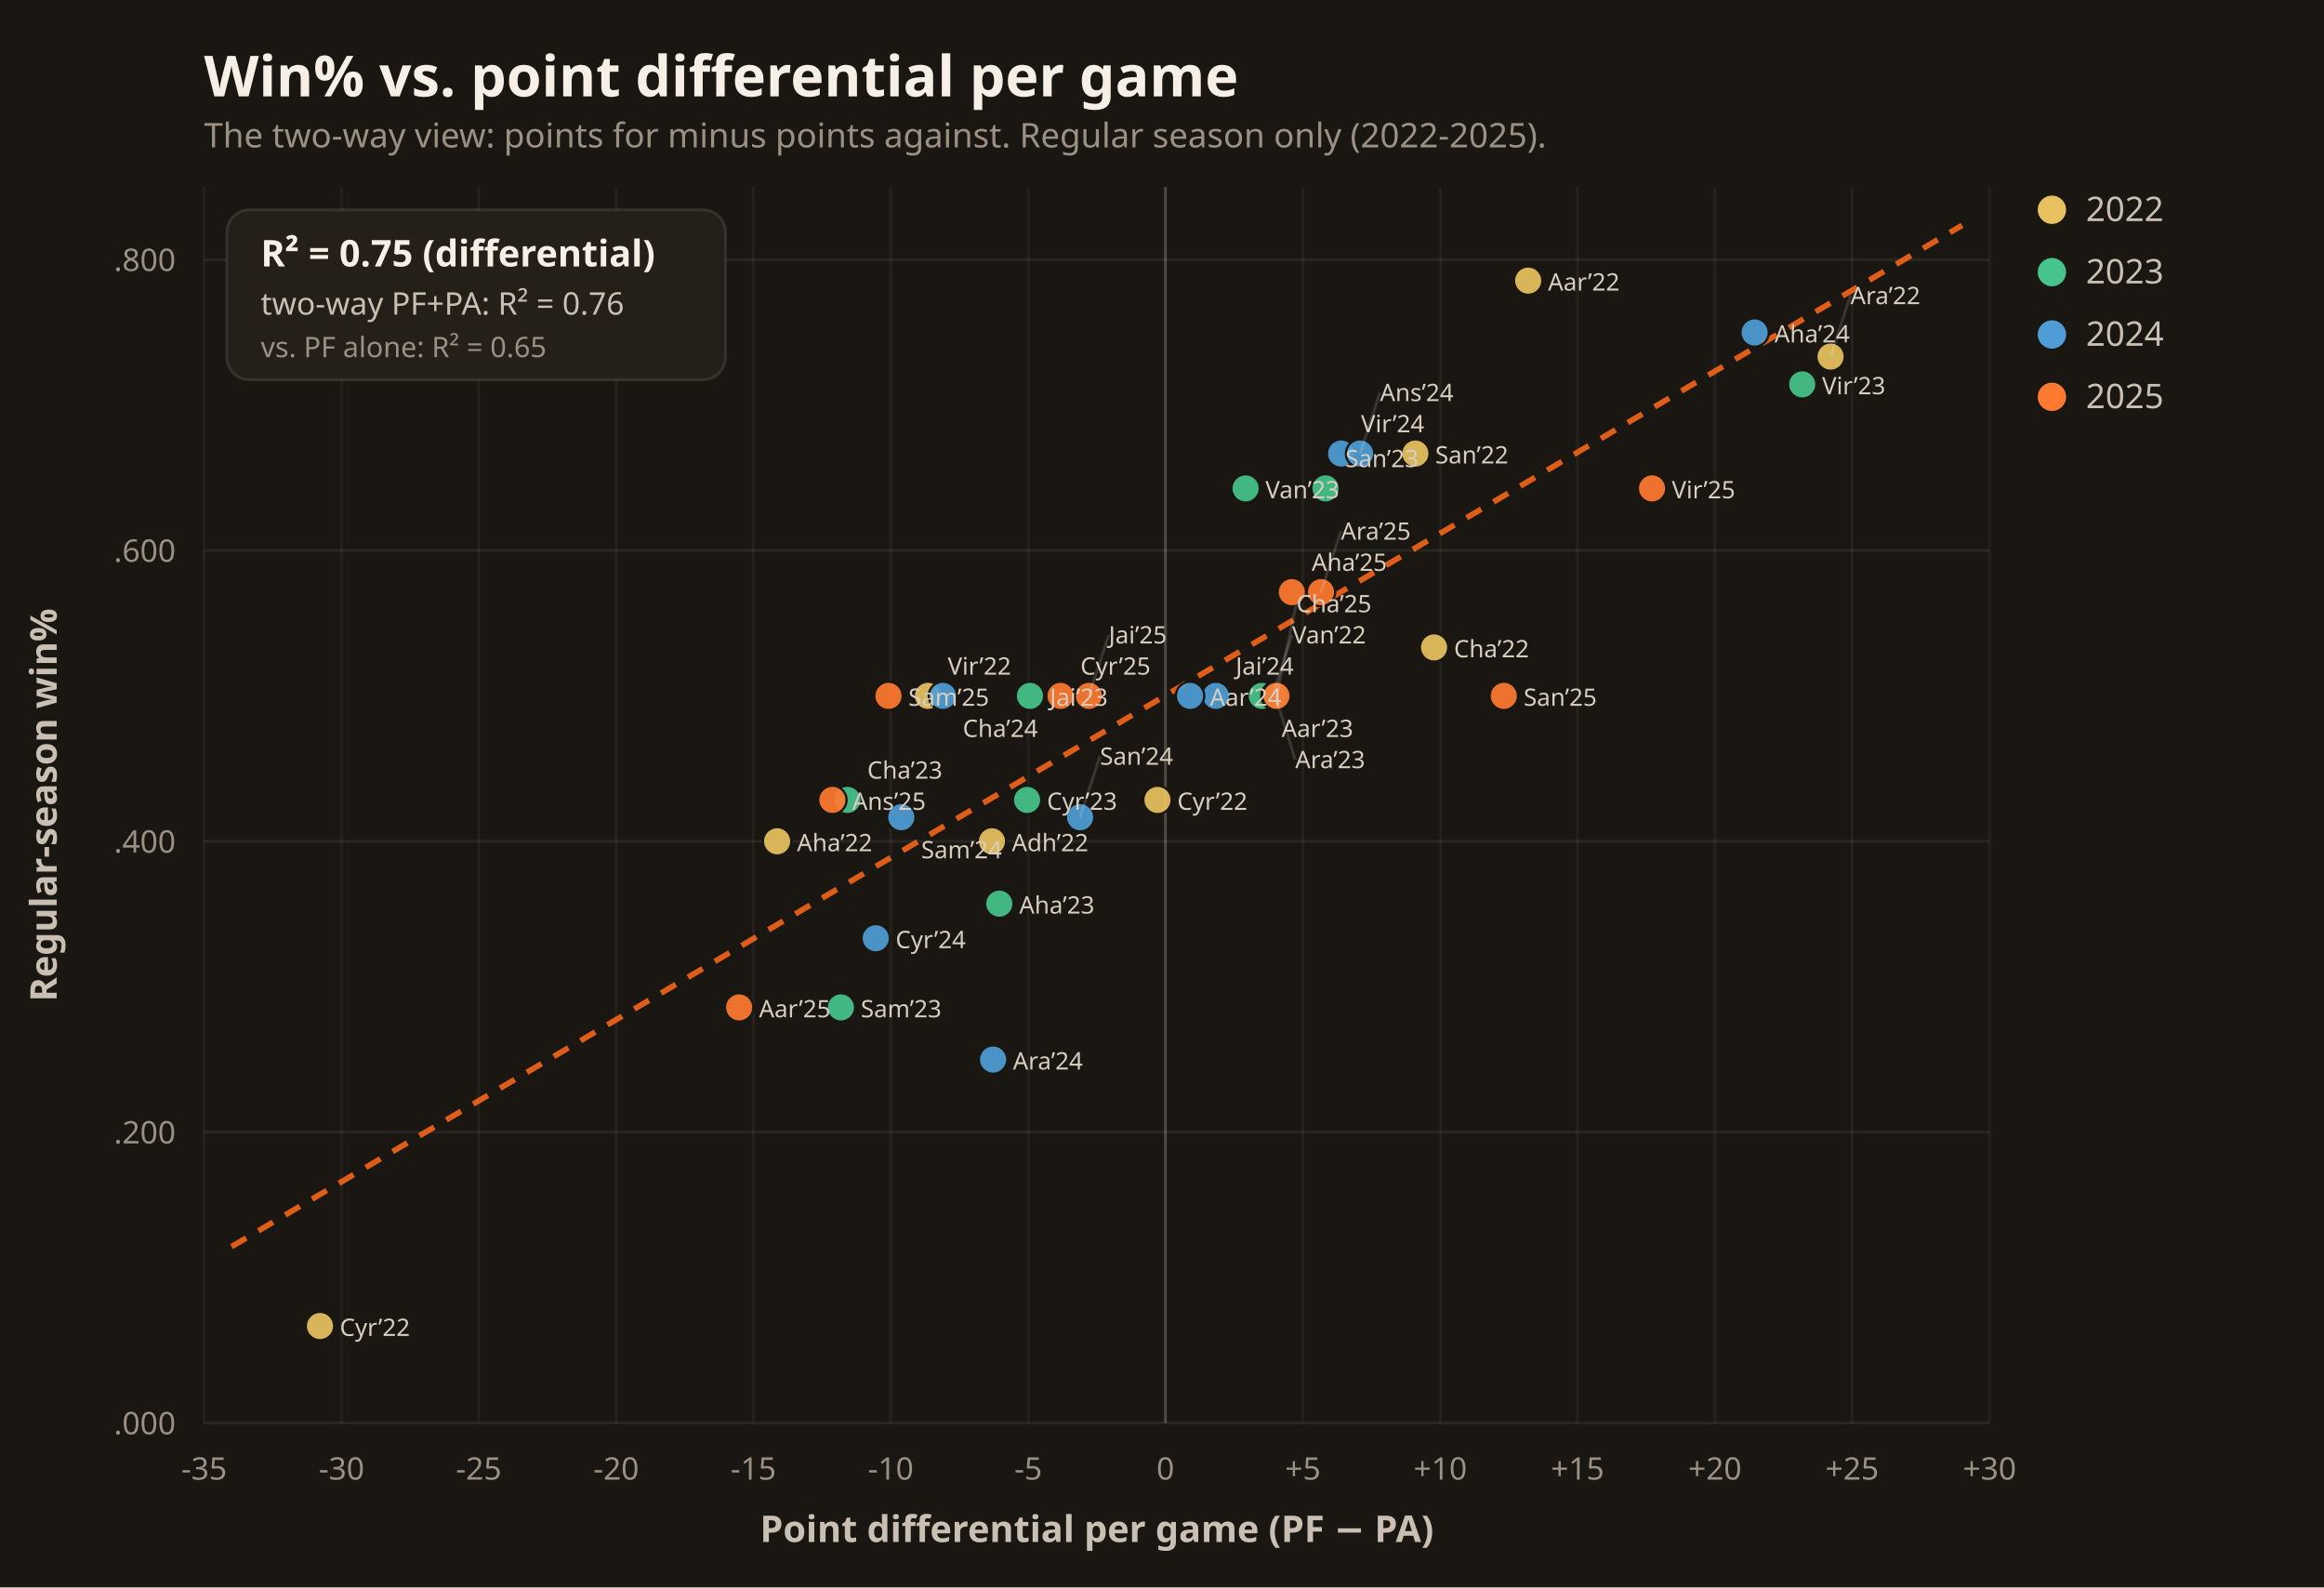
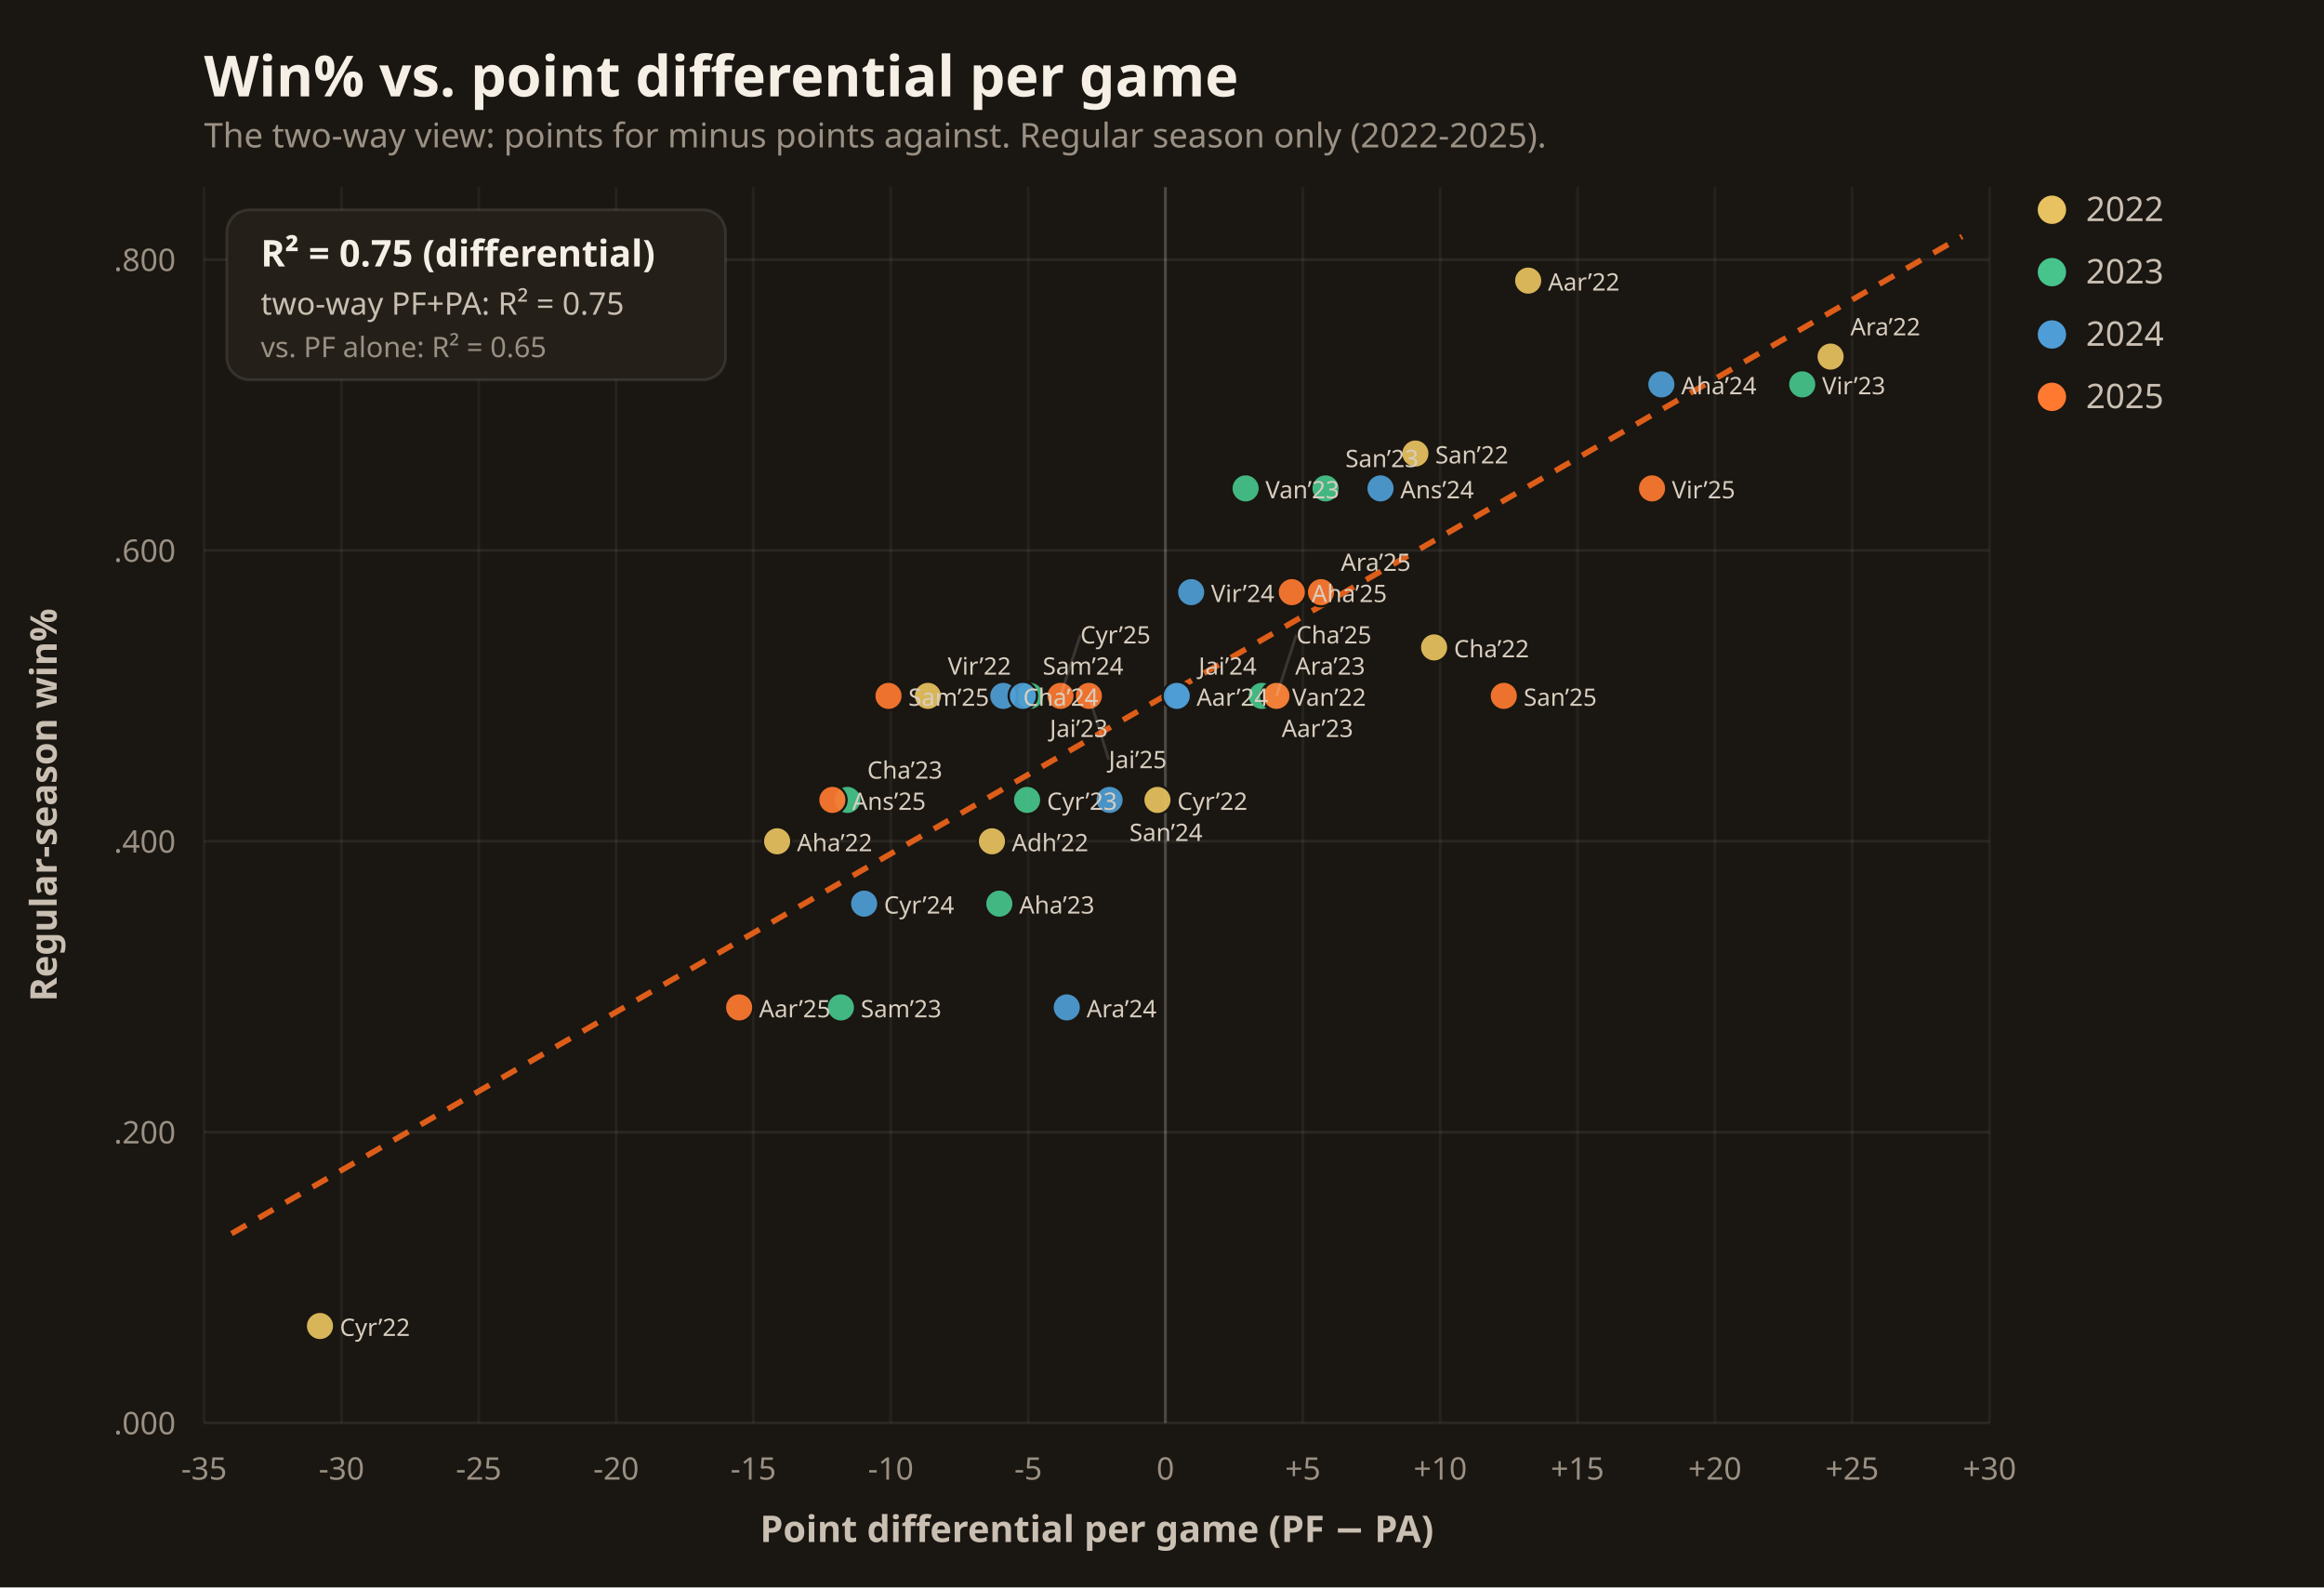
<svg xmlns="http://www.w3.org/2000/svg" width="820" height="560" viewBox="0 0 820 560" font-family="Hanken Grotesk, system-ui, sans-serif">
  <rect width="820" height="560" fill="#1a1611" />
  <text x="72" y="34" fill="#f5efe6" font-size="20" font-weight="800" font-family="Bricolage Grotesque, sans-serif">Win% vs. point differential per game</text>
  <text x="72" y="52" fill="#9a9084" font-size="12">The two-way view: points for minus points against. Regular season only (2022-2025).</text>
  <line x1="72" y1="502.0" x2="702" y2="502.0" stroke="#ffffff" stroke-opacity="0.07" />
  <text x="62" y="506.0" fill="#9a9084" font-size="11" text-anchor="end">.000</text>
  <line x1="72" y1="399.4" x2="702" y2="399.4" stroke="#ffffff" stroke-opacity="0.07" />
  <text x="62" y="403.4" fill="#9a9084" font-size="11" text-anchor="end">.200</text>
  <line x1="72" y1="296.8" x2="702" y2="296.8" stroke="#ffffff" stroke-opacity="0.07" />
  <text x="62" y="300.8" fill="#9a9084" font-size="11" text-anchor="end">.400</text>
  <line x1="72" y1="194.2" x2="702" y2="194.2" stroke="#ffffff" stroke-opacity="0.07" />
  <text x="62" y="198.2" fill="#9a9084" font-size="11" text-anchor="end">.600</text>
  <line x1="72" y1="91.6" x2="702" y2="91.6" stroke="#ffffff" stroke-opacity="0.07" />
  <text x="62" y="95.6" fill="#9a9084" font-size="11" text-anchor="end">.800</text>
  <line x1="72.0" y1="66" x2="72.0" y2="502" stroke="#ffffff" stroke-opacity="0.05" />
  <text x="72.0" y="522" fill="#9a9084" font-size="11" text-anchor="middle">-35</text>
  <line x1="120.5" y1="66" x2="120.5" y2="502" stroke="#ffffff" stroke-opacity="0.05" />
  <text x="120.5" y="522" fill="#9a9084" font-size="11" text-anchor="middle">-30</text>
  <line x1="168.9" y1="66" x2="168.9" y2="502" stroke="#ffffff" stroke-opacity="0.05" />
  <text x="168.9" y="522" fill="#9a9084" font-size="11" text-anchor="middle">-25</text>
  <line x1="217.4" y1="66" x2="217.4" y2="502" stroke="#ffffff" stroke-opacity="0.05" />
  <text x="217.4" y="522" fill="#9a9084" font-size="11" text-anchor="middle">-20</text>
  <line x1="265.8" y1="66" x2="265.8" y2="502" stroke="#ffffff" stroke-opacity="0.05" />
  <text x="265.8" y="522" fill="#9a9084" font-size="11" text-anchor="middle">-15</text>
  <line x1="314.3" y1="66" x2="314.3" y2="502" stroke="#ffffff" stroke-opacity="0.05" />
  <text x="314.3" y="522" fill="#9a9084" font-size="11" text-anchor="middle">-10</text>
  <line x1="362.8" y1="66" x2="362.8" y2="502" stroke="#ffffff" stroke-opacity="0.05" />
  <text x="362.8" y="522" fill="#9a9084" font-size="11" text-anchor="middle">-5</text>
  <line x1="411.2" y1="66" x2="411.2" y2="502" stroke="#ffffff" stroke-opacity="0.22" />
  <text x="411.2" y="522" fill="#9a9084" font-size="11" text-anchor="middle">0</text>
  <line x1="459.7" y1="66" x2="459.7" y2="502" stroke="#ffffff" stroke-opacity="0.05" />
  <text x="459.7" y="522" fill="#9a9084" font-size="11" text-anchor="middle">+5</text>
  <line x1="508.2" y1="66" x2="508.2" y2="502" stroke="#ffffff" stroke-opacity="0.05" />
  <text x="508.2" y="522" fill="#9a9084" font-size="11" text-anchor="middle">+10</text>
  <line x1="556.6" y1="66" x2="556.6" y2="502" stroke="#ffffff" stroke-opacity="0.05" />
  <text x="556.6" y="522" fill="#9a9084" font-size="11" text-anchor="middle">+15</text>
  <line x1="605.1" y1="66" x2="605.1" y2="502" stroke="#ffffff" stroke-opacity="0.05" />
  <text x="605.1" y="522" fill="#9a9084" font-size="11" text-anchor="middle">+20</text>
  <line x1="653.5" y1="66" x2="653.5" y2="502" stroke="#ffffff" stroke-opacity="0.05" />
  <text x="653.5" y="522" fill="#9a9084" font-size="11" text-anchor="middle">+25</text>
  <line x1="702.0" y1="66" x2="702.0" y2="502" stroke="#ffffff" stroke-opacity="0.05" />
  <text x="702.0" y="522" fill="#9a9084" font-size="11" text-anchor="middle">+30</text>
  <text x="387" y="544" fill="#c9bfb2" font-size="13" text-anchor="middle" font-weight="700">Point differential per game (PF − PA)</text>
  <text transform="translate(20 284) rotate(-90)" fill="#c9bfb2" font-size="13" text-anchor="middle" font-weight="700">Regular-season win%</text>
-   <line x1="81.7" y1="439.8" x2="692.3" y2="79.5" stroke="#ff6a1a" stroke-width="2" stroke-dasharray="6 5" opacity="0.85" />
+   <line x1="81.7" y1="435.2" x2="692.3" y2="83.4" stroke="#ff6a1a" stroke-width="2" stroke-dasharray="6 5" opacity="0.85" />
  <circle cx="645.9" cy="125.8" r="5" fill="#e8c260" fill-opacity="0.92" stroke="#1a1611" stroke-width="0.8" />
  <circle cx="408.4" cy="282.2" r="5" fill="#e8c260" fill-opacity="0.92" stroke="#1a1611" stroke-width="0.8" />
  <circle cx="499.4" cy="160.0" r="5" fill="#e8c260" fill-opacity="0.92" stroke="#1a1611" stroke-width="0.8" />
  <circle cx="448.9" cy="245.5" r="5" fill="#e8c260" fill-opacity="0.92" stroke="#1a1611" stroke-width="0.8" />
  <circle cx="274.2" cy="296.8" r="5" fill="#e8c260" fill-opacity="0.92" stroke="#1a1611" stroke-width="0.8" />
  <circle cx="350.0" cy="296.8" r="5" fill="#e8c260" fill-opacity="0.92" stroke="#1a1611" stroke-width="0.8" />
  <circle cx="539.2" cy="99.0" r="5" fill="#e8c260" fill-opacity="0.92" stroke="#1a1611" stroke-width="0.8" />
  <circle cx="327.4" cy="245.5" r="5" fill="#e8c260" fill-opacity="0.92" stroke="#1a1611" stroke-width="0.8" />
  <circle cx="112.9" cy="467.8" r="5" fill="#e8c260" fill-opacity="0.92" stroke="#1a1611" stroke-width="0.8" />
  <circle cx="506.0" cy="228.4" r="5" fill="#e8c260" fill-opacity="0.92" stroke="#1a1611" stroke-width="0.8" />
  <circle cx="299.0" cy="282.2" r="5" fill="#46c48c" fill-opacity="0.92" stroke="#1a1611" stroke-width="0.8" />
  <circle cx="467.7" cy="172.3" r="5" fill="#46c48c" fill-opacity="0.92" stroke="#1a1611" stroke-width="0.8" />
  <circle cx="362.4" cy="282.2" r="5" fill="#46c48c" fill-opacity="0.92" stroke="#1a1611" stroke-width="0.8" />
  <circle cx="635.9" cy="135.6" r="5" fill="#46c48c" fill-opacity="0.92" stroke="#1a1611" stroke-width="0.8" />
  <circle cx="296.7" cy="355.4" r="5" fill="#46c48c" fill-opacity="0.92" stroke="#1a1611" stroke-width="0.8" />
  <circle cx="352.6" cy="318.8" r="5" fill="#46c48c" fill-opacity="0.92" stroke="#1a1611" stroke-width="0.8" />
  <circle cx="363.4" cy="245.5" r="5" fill="#46c48c" fill-opacity="0.92" stroke="#1a1611" stroke-width="0.8" />
  <circle cx="445.2" cy="245.5" r="5" fill="#46c48c" fill-opacity="0.92" stroke="#1a1611" stroke-width="0.8" />
  <circle cx="439.5" cy="172.3" r="5" fill="#46c48c" fill-opacity="0.92" stroke="#1a1611" stroke-width="0.8" />
  <circle cx="450.0" cy="245.5" r="5" fill="#46c48c" fill-opacity="0.92" stroke="#1a1611" stroke-width="0.8" />
  <circle cx="582.9" cy="172.3" r="5" fill="#ff7a30" fill-opacity="0.92" stroke="#1a1611" stroke-width="0.8" />
  <circle cx="384.2" cy="245.5" r="5" fill="#ff7a30" fill-opacity="0.92" stroke="#1a1611" stroke-width="0.8" />
  <circle cx="293.7" cy="282.2" r="5" fill="#ff7a30" fill-opacity="0.92" stroke="#1a1611" stroke-width="0.8" />
  <circle cx="313.5" cy="245.5" r="5" fill="#ff7a30" fill-opacity="0.92" stroke="#1a1611" stroke-width="0.8" />
  <circle cx="466.1" cy="208.9" r="5" fill="#ff7a30" fill-opacity="0.92" stroke="#1a1611" stroke-width="0.8" />
  <circle cx="260.8" cy="355.4" r="5" fill="#ff7a30" fill-opacity="0.92" stroke="#1a1611" stroke-width="0.8" />
  <circle cx="374.2" cy="245.5" r="5" fill="#ff7a30" fill-opacity="0.92" stroke="#1a1611" stroke-width="0.8" />
  <circle cx="455.8" cy="208.9" r="5" fill="#ff7a30" fill-opacity="0.92" stroke="#1a1611" stroke-width="0.8" />
  <circle cx="450.4" cy="245.5" r="5" fill="#ff7a30" fill-opacity="0.92" stroke="#1a1611" stroke-width="0.8" />
  <circle cx="530.6" cy="245.5" r="5" fill="#ff7a30" fill-opacity="0.92" stroke="#1a1611" stroke-width="0.8" />
-   <circle cx="381.1" cy="288.3" r="5" fill="#4f9dd6" fill-opacity="0.92" stroke="#1a1611" stroke-width="0.8" />
-   <circle cx="332.7" cy="245.5" r="5" fill="#4f9dd6" fill-opacity="0.92" stroke="#1a1611" stroke-width="0.8" />
-   <circle cx="619.1" cy="117.3" r="5" fill="#4f9dd6" fill-opacity="0.92" stroke="#1a1611" stroke-width="0.8" />
-   <circle cx="350.4" cy="373.8" r="5" fill="#4f9dd6" fill-opacity="0.92" stroke="#1a1611" stroke-width="0.8" />
-   <circle cx="309.0" cy="331.0" r="5" fill="#4f9dd6" fill-opacity="0.92" stroke="#1a1611" stroke-width="0.8" />
-   <circle cx="473.2" cy="160.0" r="5" fill="#4f9dd6" fill-opacity="0.92" stroke="#1a1611" stroke-width="0.8" />
-   <circle cx="429.0" cy="245.5" r="5" fill="#4f9dd6" fill-opacity="0.92" stroke="#1a1611" stroke-width="0.8" />
-   <circle cx="419.9" cy="245.5" r="5" fill="#4f9dd6" fill-opacity="0.92" stroke="#1a1611" stroke-width="0.8" />
-   <circle cx="318.0" cy="288.3" r="5" fill="#4f9dd6" fill-opacity="0.92" stroke="#1a1611" stroke-width="0.8" />
-   <circle cx="479.9" cy="160.0" r="5" fill="#4f9dd6" fill-opacity="0.92" stroke="#1a1611" stroke-width="0.8" />
+   <circle cx="391.5" cy="282.2" r="5" fill="#4f9dd6" fill-opacity="0.92" stroke="#1a1611" stroke-width="0.8" />
+   <circle cx="354.0" cy="245.5" r="5" fill="#4f9dd6" fill-opacity="0.92" stroke="#1a1611" stroke-width="0.8" />
+   <circle cx="586.2" cy="135.6" r="5" fill="#4f9dd6" fill-opacity="0.92" stroke="#1a1611" stroke-width="0.8" />
+   <circle cx="376.4" cy="355.4" r="5" fill="#4f9dd6" fill-opacity="0.92" stroke="#1a1611" stroke-width="0.8" />
+   <circle cx="304.9" cy="318.8" r="5" fill="#4f9dd6" fill-opacity="0.92" stroke="#1a1611" stroke-width="0.8" />
+   <circle cx="420.3" cy="208.9" r="5" fill="#4f9dd6" fill-opacity="0.92" stroke="#1a1611" stroke-width="0.8" />
+   <circle cx="415.9" cy="245.5" r="5" fill="#4f9dd6" fill-opacity="0.92" stroke="#1a1611" stroke-width="0.8" />
+   <circle cx="415.2" cy="245.5" r="5" fill="#4f9dd6" fill-opacity="0.92" stroke="#1a1611" stroke-width="0.8" />
+   <circle cx="360.9" cy="245.5" r="5" fill="#4f9dd6" fill-opacity="0.92" stroke="#1a1611" stroke-width="0.8" />
+   <circle cx="487.1" cy="172.3" r="5" fill="#4f9dd6" fill-opacity="0.92" stroke="#1a1611" stroke-width="0.8" />
  <text x="119.9" y="471.3" fill="#d8cec0" font-size="8.5" text-anchor="start">Cyr’22</text>
  <text x="267.8" y="358.9" fill="#d8cec0" font-size="8.5" text-anchor="start">Aar’25</text>
  <text x="281.2" y="300.3" fill="#d8cec0" font-size="8.5" text-anchor="start">Aha’22</text>
  <text x="300.7" y="285.7" fill="#d8cec0" font-size="8.5" text-anchor="start">Ans’25</text>
  <text x="303.7" y="358.9" fill="#d8cec0" font-size="8.5" text-anchor="start">Sam’23</text>
  <text x="306.0" y="274.7" fill="#d8cec0" font-size="8.5" text-anchor="start">Cha’23</text>
-   <text x="316.0" y="334.5" fill="#d8cec0" font-size="8.5" text-anchor="start">Cyr’24</text>
+   <text x="311.9" y="322.3" fill="#d8cec0" font-size="8.5" text-anchor="start">Cyr’24</text>
  <text x="320.5" y="249.0" fill="#d8cec0" font-size="8.5" text-anchor="start">Sam’25</text>
-   <text x="325.0" y="302.8" fill="#d8cec0" font-size="8.5" text-anchor="start">Sam’24</text>
  <text x="334.4" y="238.0" fill="#d8cec0" font-size="8.5" text-anchor="start">Vir’22</text>
-   <text x="339.7" y="260.0" fill="#d8cec0" font-size="8.5" text-anchor="start">Cha’24</text>
  <text x="357.0" y="300.3" fill="#d8cec0" font-size="8.5" text-anchor="start">Adh’22</text>
-   <text x="357.4" y="377.3" fill="#d8cec0" font-size="8.5" text-anchor="start">Ara’24</text>
  <text x="359.6" y="322.3" fill="#d8cec0" font-size="8.5" text-anchor="start">Aha’23</text>
+   <text x="361.0" y="249.0" fill="#d8cec0" font-size="8.5" text-anchor="start">Cha’24</text>
+   <text x="367.9" y="238.0" fill="#d8cec0" font-size="8.5" text-anchor="start">Sam’24</text>
  <text x="369.4" y="285.7" fill="#d8cec0" font-size="8.5" text-anchor="start">Cyr’23</text>
-   <text x="370.4" y="249.0" fill="#d8cec0" font-size="8.5" text-anchor="start">Jai’23</text>
-   <text x="381.2" y="238.0" fill="#d8cec0" font-size="8.5" text-anchor="start">Cyr’25</text>
-   <line x1="381.1" y1="288.3" x2="388.1" y2="266.8" stroke="#ffffff" stroke-opacity="0.14" />
-   <text x="388.1" y="269.8" fill="#d8cec0" font-size="8.5" text-anchor="start">San’24</text>
-   <line x1="384.2" y1="245.5" x2="391.2" y2="224.0" stroke="#ffffff" stroke-opacity="0.14" />
-   <text x="391.2" y="227.0" fill="#d8cec0" font-size="8.5" text-anchor="start">Jai’25</text>
+   <text x="370.4" y="260.0" fill="#d8cec0" font-size="8.5" text-anchor="start">Jai’23</text>
+   <line x1="374.2" y1="245.5" x2="381.2" y2="224.0" stroke="#ffffff" stroke-opacity="0.14" />
+   <text x="381.2" y="227.0" fill="#d8cec0" font-size="8.5" text-anchor="start">Cyr’25</text>
+   <text x="383.4" y="358.9" fill="#d8cec0" font-size="8.5" text-anchor="start">Ara’24</text>
+   <line x1="384.2" y1="245.5" x2="391.2" y2="268.0" stroke="#ffffff" stroke-opacity="0.14" />
+   <text x="391.2" y="271.0" fill="#d8cec0" font-size="8.5" text-anchor="start">Jai’25</text>
+   <text x="398.5" y="296.7" fill="#d8cec0" font-size="8.5" text-anchor="start">San’24</text>
  <text x="415.4" y="285.7" fill="#d8cec0" font-size="8.5" text-anchor="start">Cyr’22</text>
-   <text x="426.9" y="249.0" fill="#d8cec0" font-size="8.5" text-anchor="start">Aar’24</text>
-   <text x="436.0" y="238.0" fill="#d8cec0" font-size="8.5" text-anchor="start">Jai’24</text>
+   <text x="422.2" y="249.0" fill="#d8cec0" font-size="8.5" text-anchor="start">Aar’24</text>
+   <text x="422.9" y="238.0" fill="#d8cec0" font-size="8.5" text-anchor="start">Jai’24</text>
+   <text x="427.3" y="212.4" fill="#d8cec0" font-size="8.5" text-anchor="start">Vir’24</text>
  <text x="446.5" y="175.8" fill="#d8cec0" font-size="8.5" text-anchor="start">Van’23</text>
  <text x="452.2" y="260.0" fill="#d8cec0" font-size="8.5" text-anchor="start">Aar’23</text>
-   <line x1="448.9" y1="245.5" x2="455.9" y2="224.0" stroke="#ffffff" stroke-opacity="0.14" />
-   <text x="455.9" y="227.0" fill="#d8cec0" font-size="8.5" text-anchor="start">Van’22</text>
-   <line x1="450.0" y1="245.5" x2="457.0" y2="268.0" stroke="#ffffff" stroke-opacity="0.14" />
-   <text x="457.0" y="271.0" fill="#d8cec0" font-size="8.5" text-anchor="start">Ara’23</text>
-   <line x1="450.4" y1="245.5" x2="457.4" y2="213.0" stroke="#ffffff" stroke-opacity="0.14" />
-   <text x="457.4" y="216.0" fill="#d8cec0" font-size="8.5" text-anchor="start">Cha’25</text>
-   <text x="462.8" y="201.4" fill="#d8cec0" font-size="8.5" text-anchor="start">Aha’25</text>
-   <line x1="466.1" y1="208.9" x2="473.1" y2="187.4" stroke="#ffffff" stroke-opacity="0.14" />
-   <text x="473.1" y="190.4" fill="#d8cec0" font-size="8.5" text-anchor="start">Ara’25</text>
+   <text x="455.9" y="249.0" fill="#d8cec0" font-size="8.5" text-anchor="start">Van’22</text>
+   <text x="457.0" y="238.0" fill="#d8cec0" font-size="8.5" text-anchor="start">Ara’23</text>
+   <line x1="450.4" y1="245.5" x2="457.4" y2="224.0" stroke="#ffffff" stroke-opacity="0.14" />
+   <text x="457.4" y="227.0" fill="#d8cec0" font-size="8.5" text-anchor="start">Cha’25</text>
+   <text x="462.8" y="212.4" fill="#d8cec0" font-size="8.5" text-anchor="start">Aha’25</text>
+   <text x="473.1" y="201.4" fill="#d8cec0" font-size="8.5" text-anchor="start">Ara’25</text>
  <text x="474.7" y="164.8" fill="#d8cec0" font-size="8.5" text-anchor="start">San’23</text>
-   <text x="480.2" y="152.5" fill="#d8cec0" font-size="8.5" text-anchor="start">Vir’24</text>
-   <line x1="479.9" y1="160.0" x2="486.9" y2="138.5" stroke="#ffffff" stroke-opacity="0.14" />
-   <text x="486.9" y="141.5" fill="#d8cec0" font-size="8.5" text-anchor="start">Ans’24</text>
+   <text x="494.1" y="175.8" fill="#d8cec0" font-size="8.5" text-anchor="start">Ans’24</text>
  <text x="506.4" y="163.5" fill="#d8cec0" font-size="8.5" text-anchor="start">San’22</text>
  <text x="513.0" y="231.9" fill="#d8cec0" font-size="8.5" text-anchor="start">Cha’22</text>
  <text x="537.6" y="249.0" fill="#d8cec0" font-size="8.5" text-anchor="start">San’25</text>
  <text x="546.2" y="102.5" fill="#d8cec0" font-size="8.5" text-anchor="start">Aar’22</text>
  <text x="589.9" y="175.8" fill="#d8cec0" font-size="8.5" text-anchor="start">Vir’25</text>
-   <text x="626.1" y="120.8" fill="#d8cec0" font-size="8.5" text-anchor="start">Aha’24</text>
+   <text x="593.2" y="139.1" fill="#d8cec0" font-size="8.5" text-anchor="start">Aha’24</text>
  <text x="642.9" y="139.1" fill="#d8cec0" font-size="8.5" text-anchor="start">Vir’23</text>
-   <line x1="645.9" y1="125.8" x2="652.9" y2="104.3" stroke="#ffffff" stroke-opacity="0.14" />
-   <text x="652.9" y="107.3" fill="#d8cec0" font-size="8.5" text-anchor="start">Ara’22</text>
+   <text x="652.9" y="118.3" fill="#d8cec0" font-size="8.5" text-anchor="start">Ara’22</text>
  <circle cx="724" cy="74" r="5" fill="#e8c260" />
  <text x="736" y="78" fill="#c9bfb2" font-size="12">2022</text>
  <circle cx="724" cy="96" r="5" fill="#46c48c" />
  <text x="736" y="100" fill="#c9bfb2" font-size="12">2023</text>
  <circle cx="724" cy="118" r="5" fill="#4f9dd6" />
  <text x="736" y="122" fill="#c9bfb2" font-size="12">2024</text>
  <circle cx="724" cy="140" r="5" fill="#ff7a30" />
  <text x="736" y="144" fill="#c9bfb2" font-size="12">2025</text>
  <rect x="80" y="74" width="176" height="60" rx="8" fill="#242019" stroke="#ffffff" stroke-opacity="0.1" />
  <text x="92" y="94" fill="#f5efe6" font-size="13" font-weight="800">R² = 0.75 (differential)</text>
-   <text x="92" y="111" fill="#c9bfb2" font-size="11">two-way PF+PA: R² = 0.76</text>
+   <text x="92" y="111" fill="#c9bfb2" font-size="11">two-way PF+PA: R² = 0.75</text>
  <text x="92" y="126" fill="#9a9084" font-size="10">vs. PF alone: R² = 0.65</text>
</svg>
